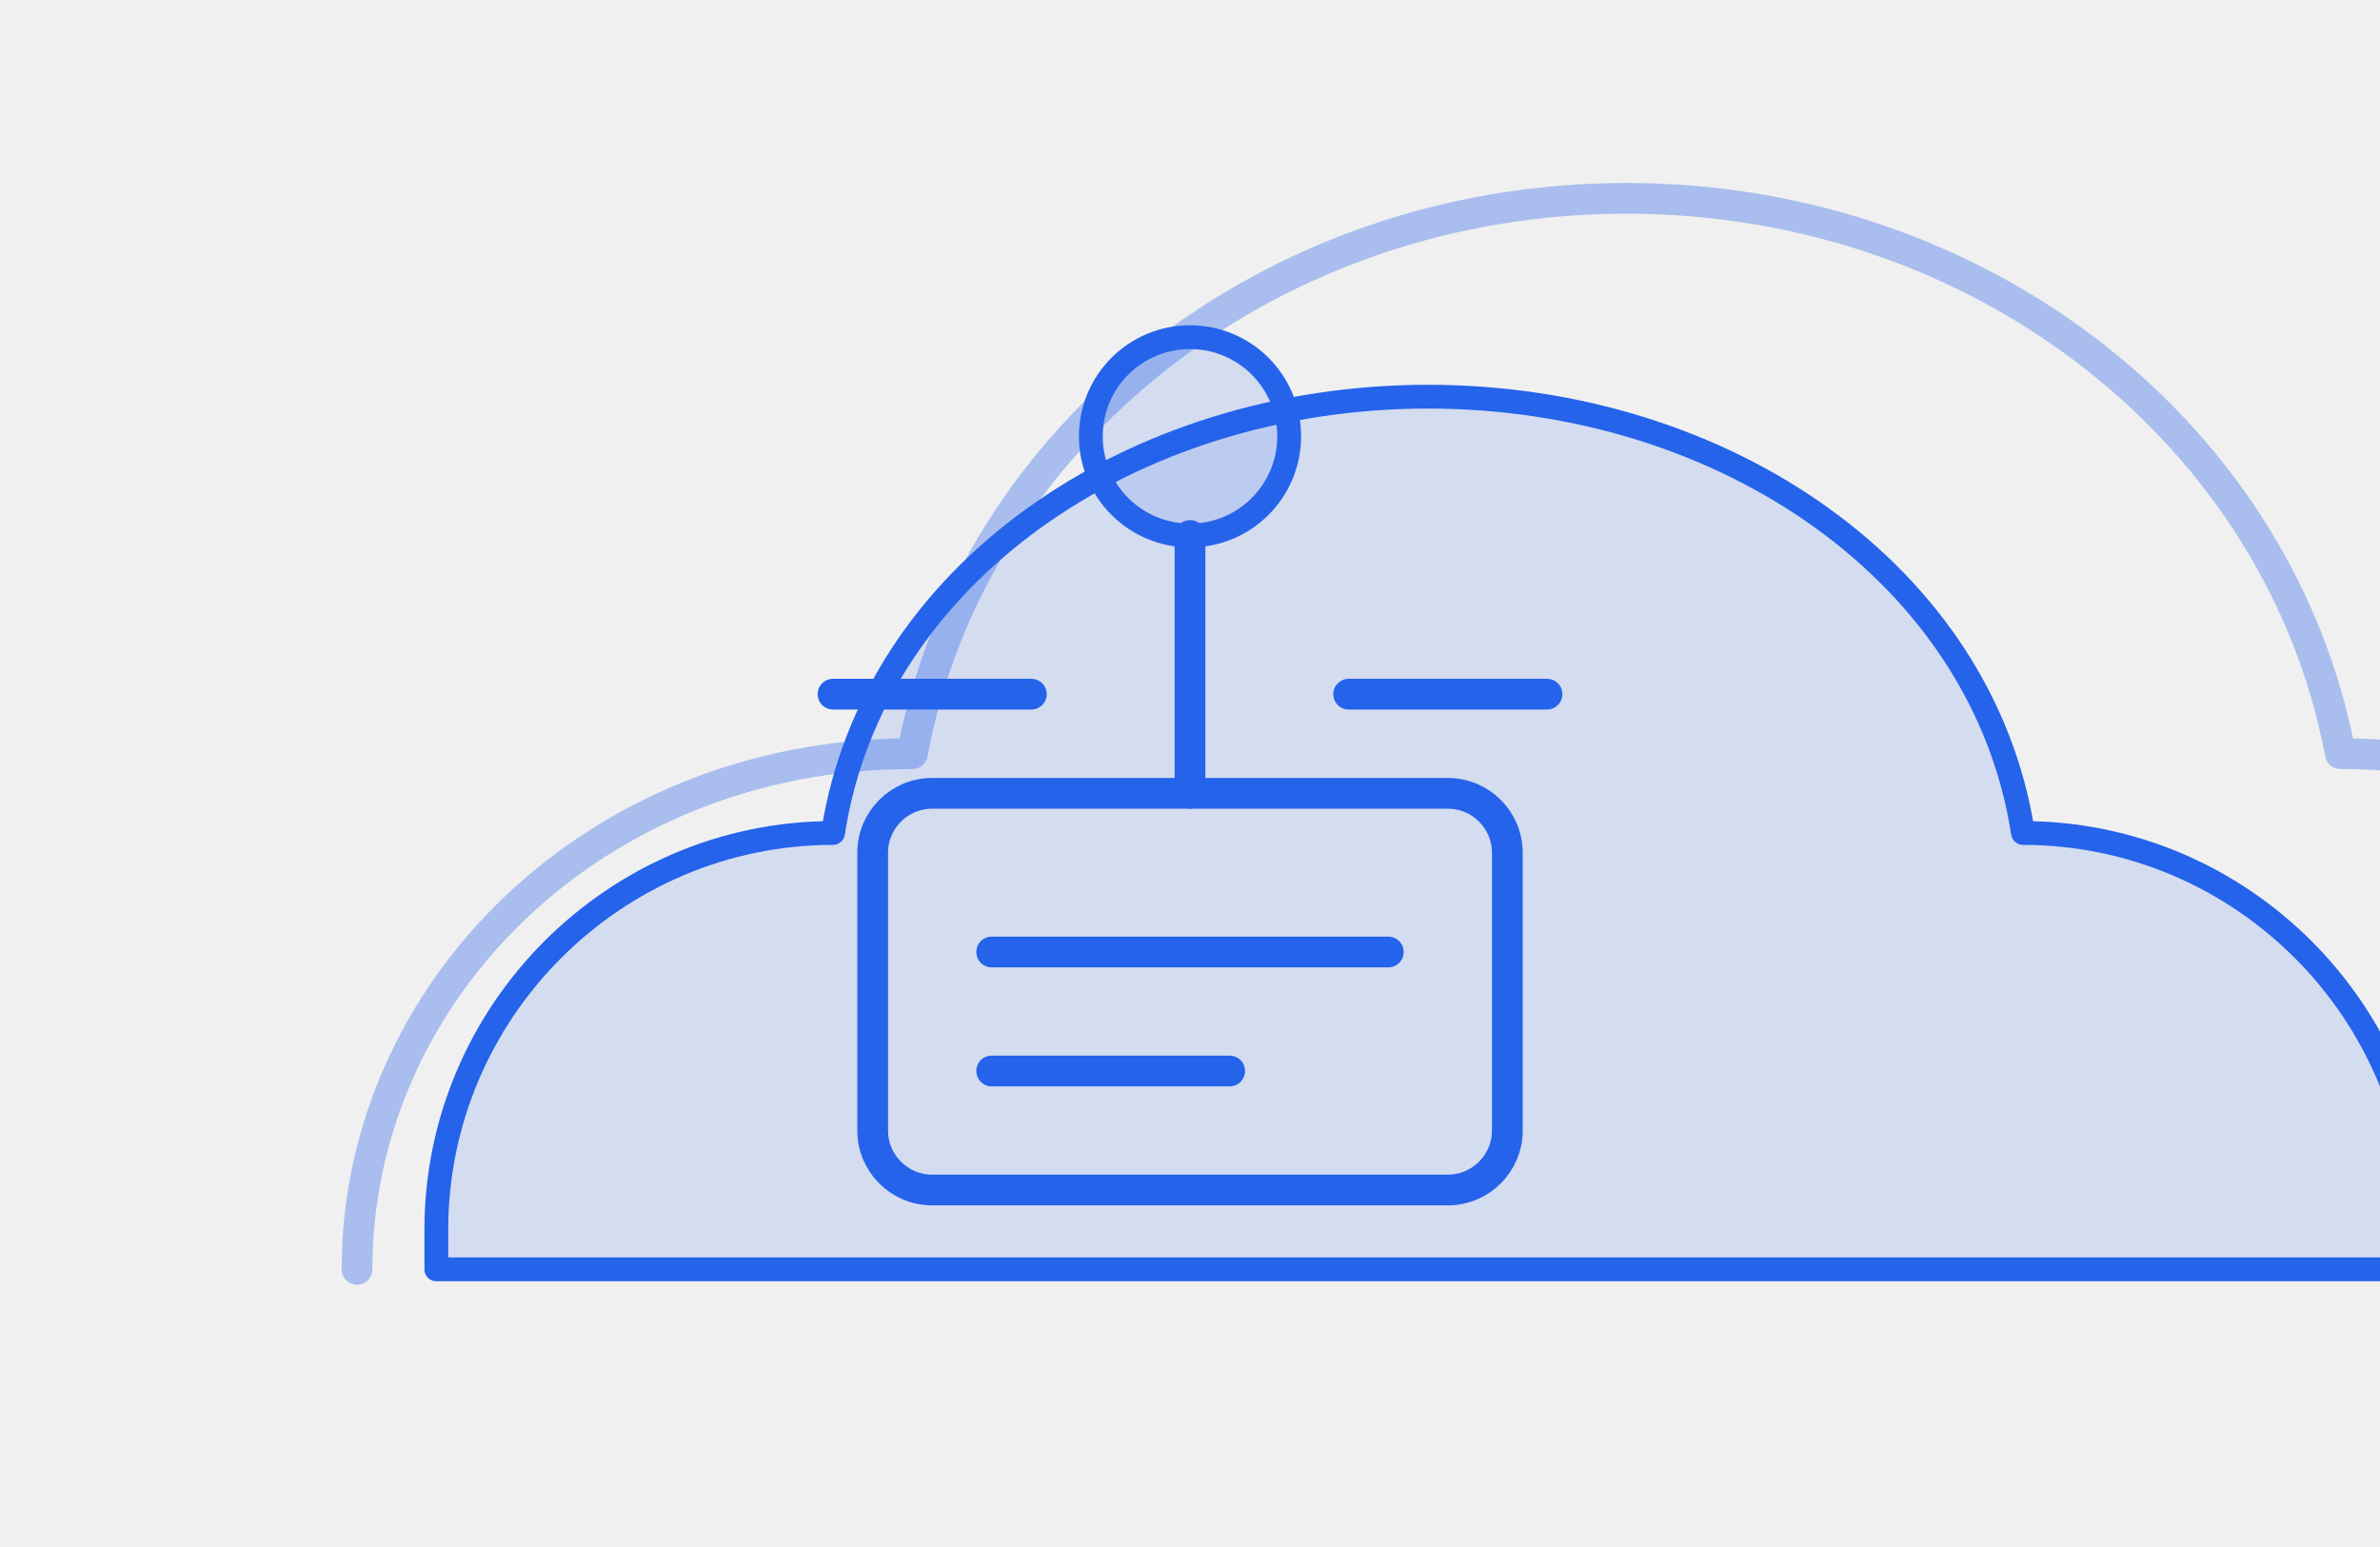
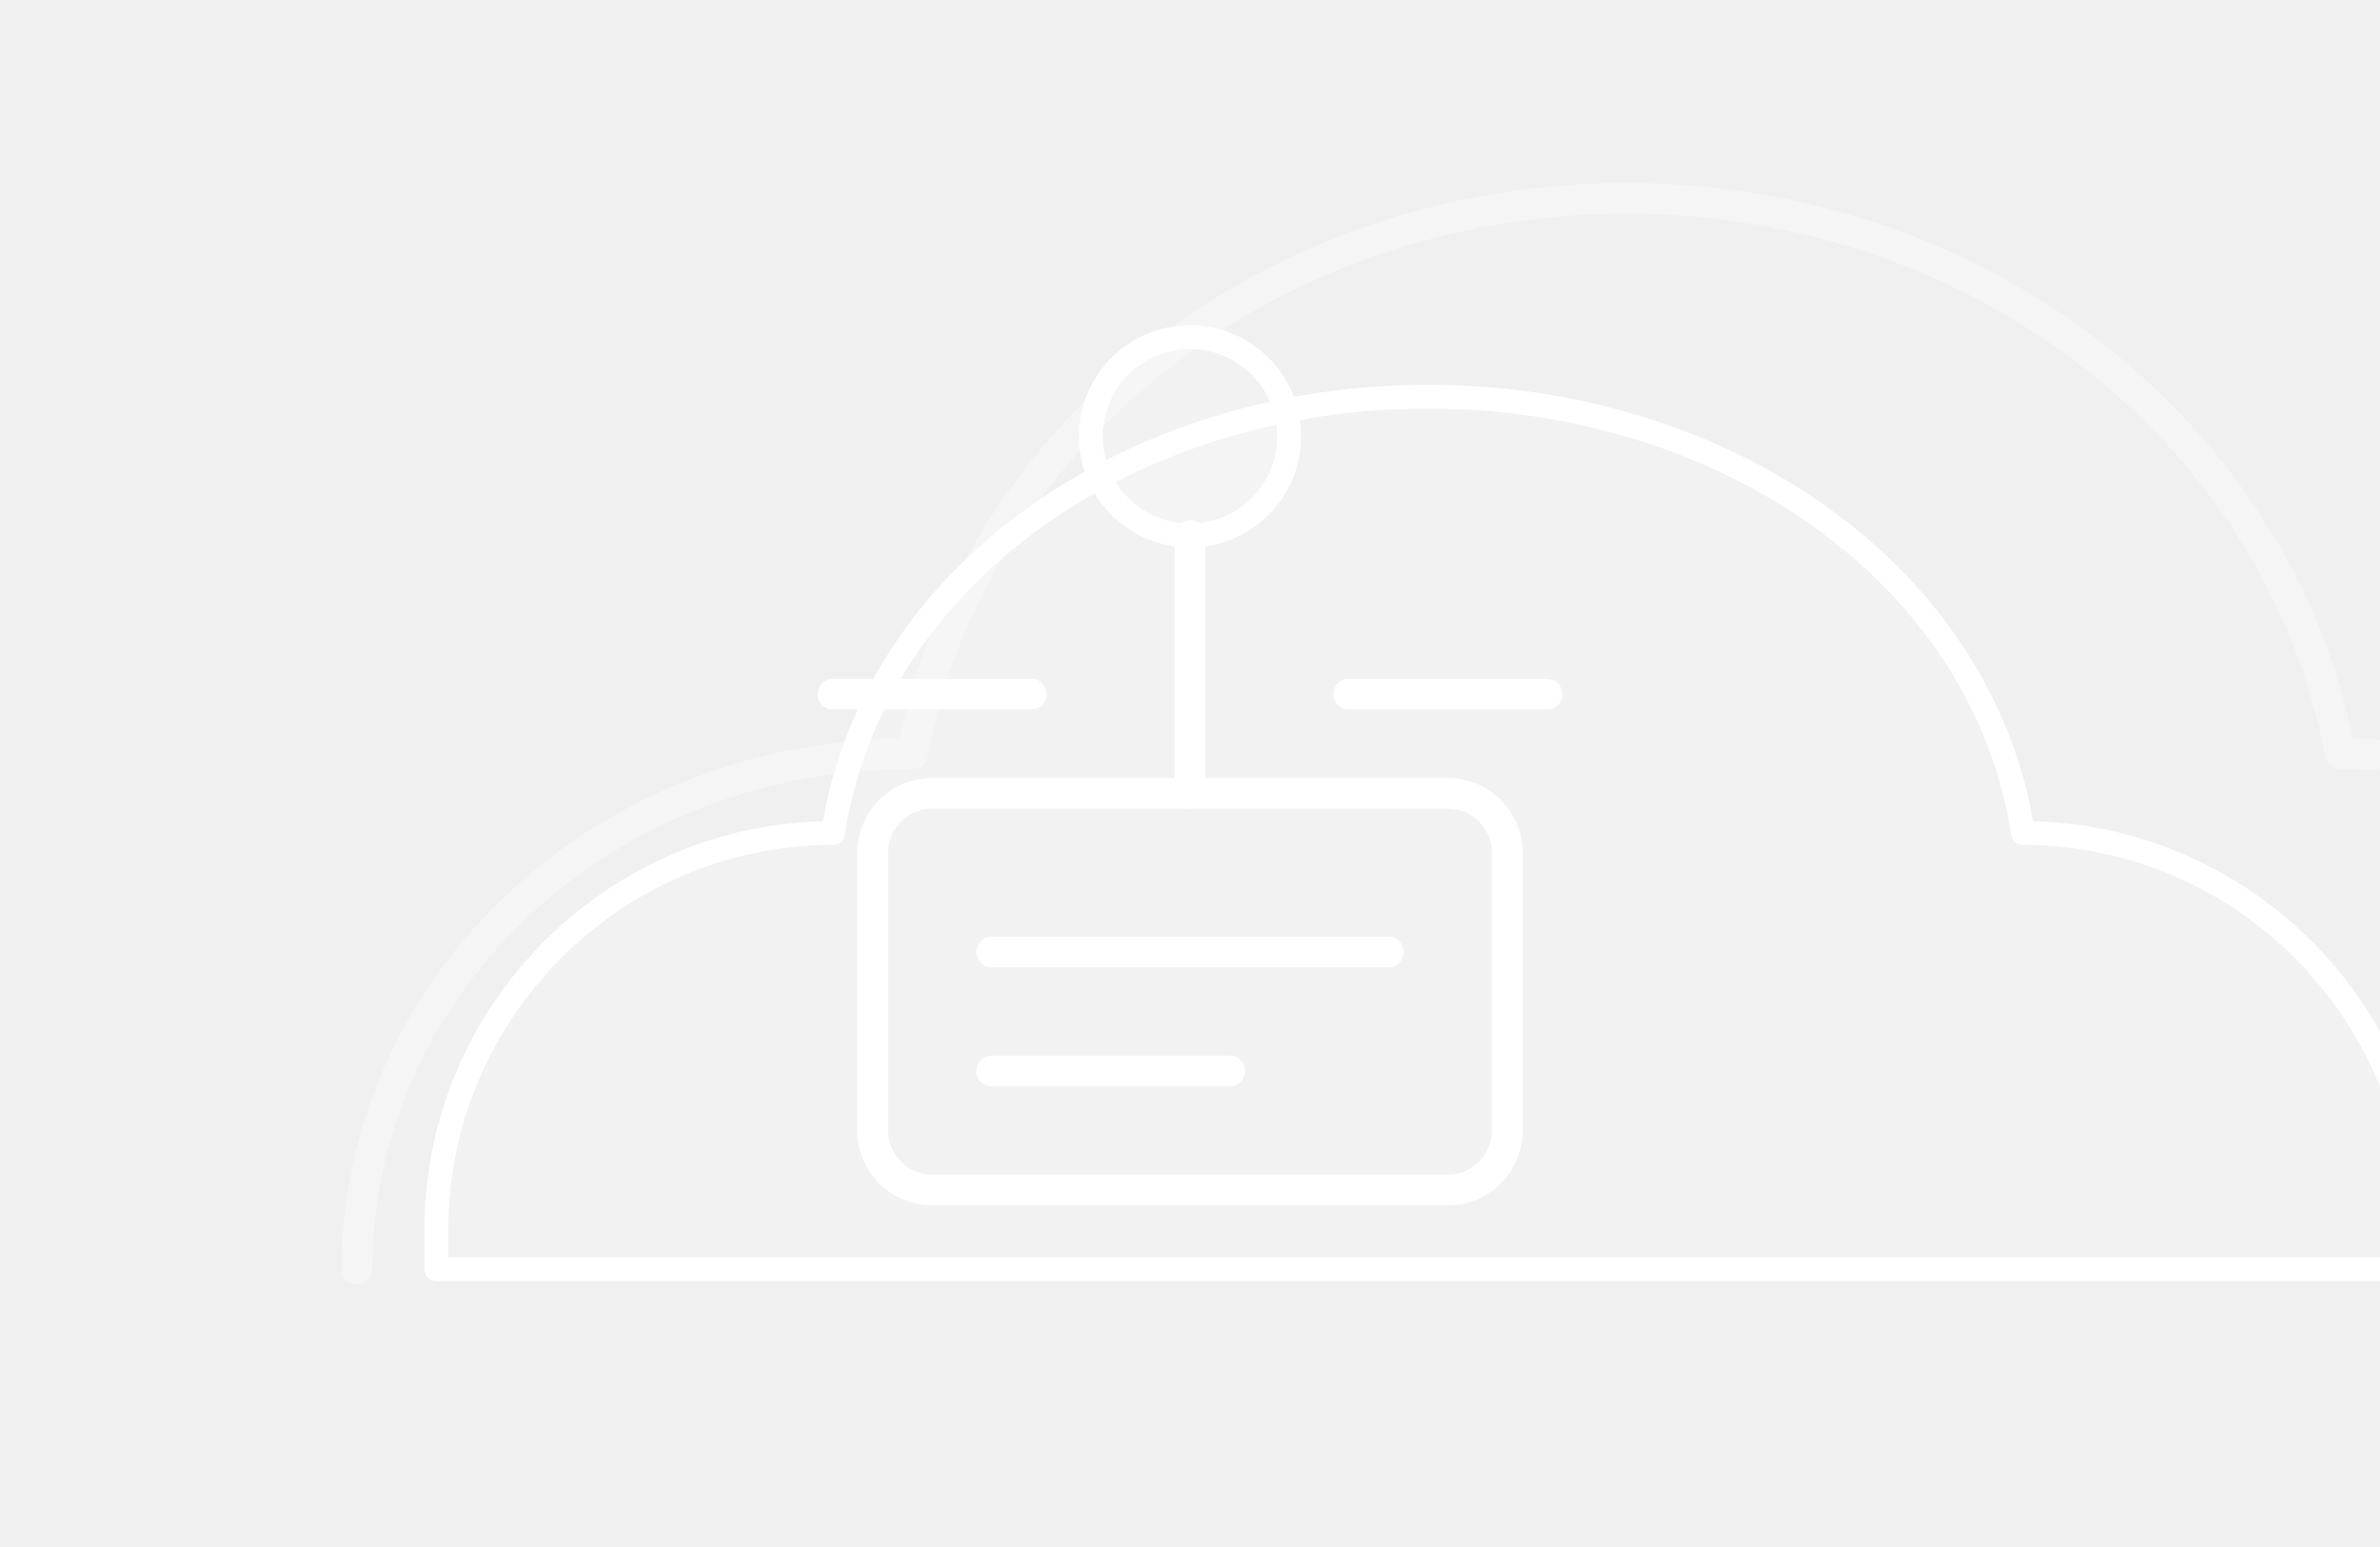
<svg xmlns="http://www.w3.org/2000/svg" viewBox="0 0 120 78" fill="none">
-   <path stroke="#2563eb" stroke-opacity=".35" stroke-width="1.55" stroke-linecap="round" stroke-linejoin="round" d="M18 64c0-14 12-26 28-26 3-16 18-28 36-28s33 12 36 28c16 0 28 12 28 26" />
-   <path fill="rgba(37,99,235,0.14)" stroke="#2563eb" stroke-width="1.2" stroke-linecap="round" stroke-linejoin="round" d="M22 62c0-11 9-20 20-20 2-13 15-22 30-22s28 9 30 22c11 0 20 9 20 20v2H22z" />
-   <rect x="44" y="40" width="32" height="20" rx="3" stroke="#2563eb" stroke-width="1.55" />
-   <path stroke="#2563eb" stroke-width="1.55" stroke-linecap="round" d="M50 48h20M50 54h12" />
-   <circle cx="60" cy="22" r="5" fill="rgba(37,99,235,0.14)" stroke="#2563eb" stroke-width="1.2" />
-   <path stroke="#2563eb" stroke-width="1.55" stroke-linecap="round" d="M60 27v13M42 35h10M68 35h10" />
+   <path stroke="#fff" stroke-opacity=".35" stroke-width="1.55" stroke-linecap="round" stroke-linejoin="round" d="M18 64c0-14 12-26 28-26 3-16 18-28 36-28s33 12 36 28c16 0 28 12 28 26" />
+   <path fill="rgba(255,255,255,0.14)" stroke="#fff" stroke-width="1.2" stroke-linecap="round" stroke-linejoin="round" d="M22 62c0-11 9-20 20-20 2-13 15-22 30-22s28 9 30 22c11 0 20 9 20 20v2H22z" />
+   <rect x="44" y="40" width="32" height="20" rx="3" stroke="#fff" stroke-width="1.55" />
+   <path stroke="#fff" stroke-width="1.55" stroke-linecap="round" d="M50 48h20M50 54h12" />
+   <circle cx="60" cy="22" r="5" fill="rgba(255,255,255,0.14)" stroke="#fff" stroke-width="1.2" />
+   <path stroke="#fff" stroke-width="1.55" stroke-linecap="round" d="M60 27v13M42 35h10M68 35h10" />
</svg>
